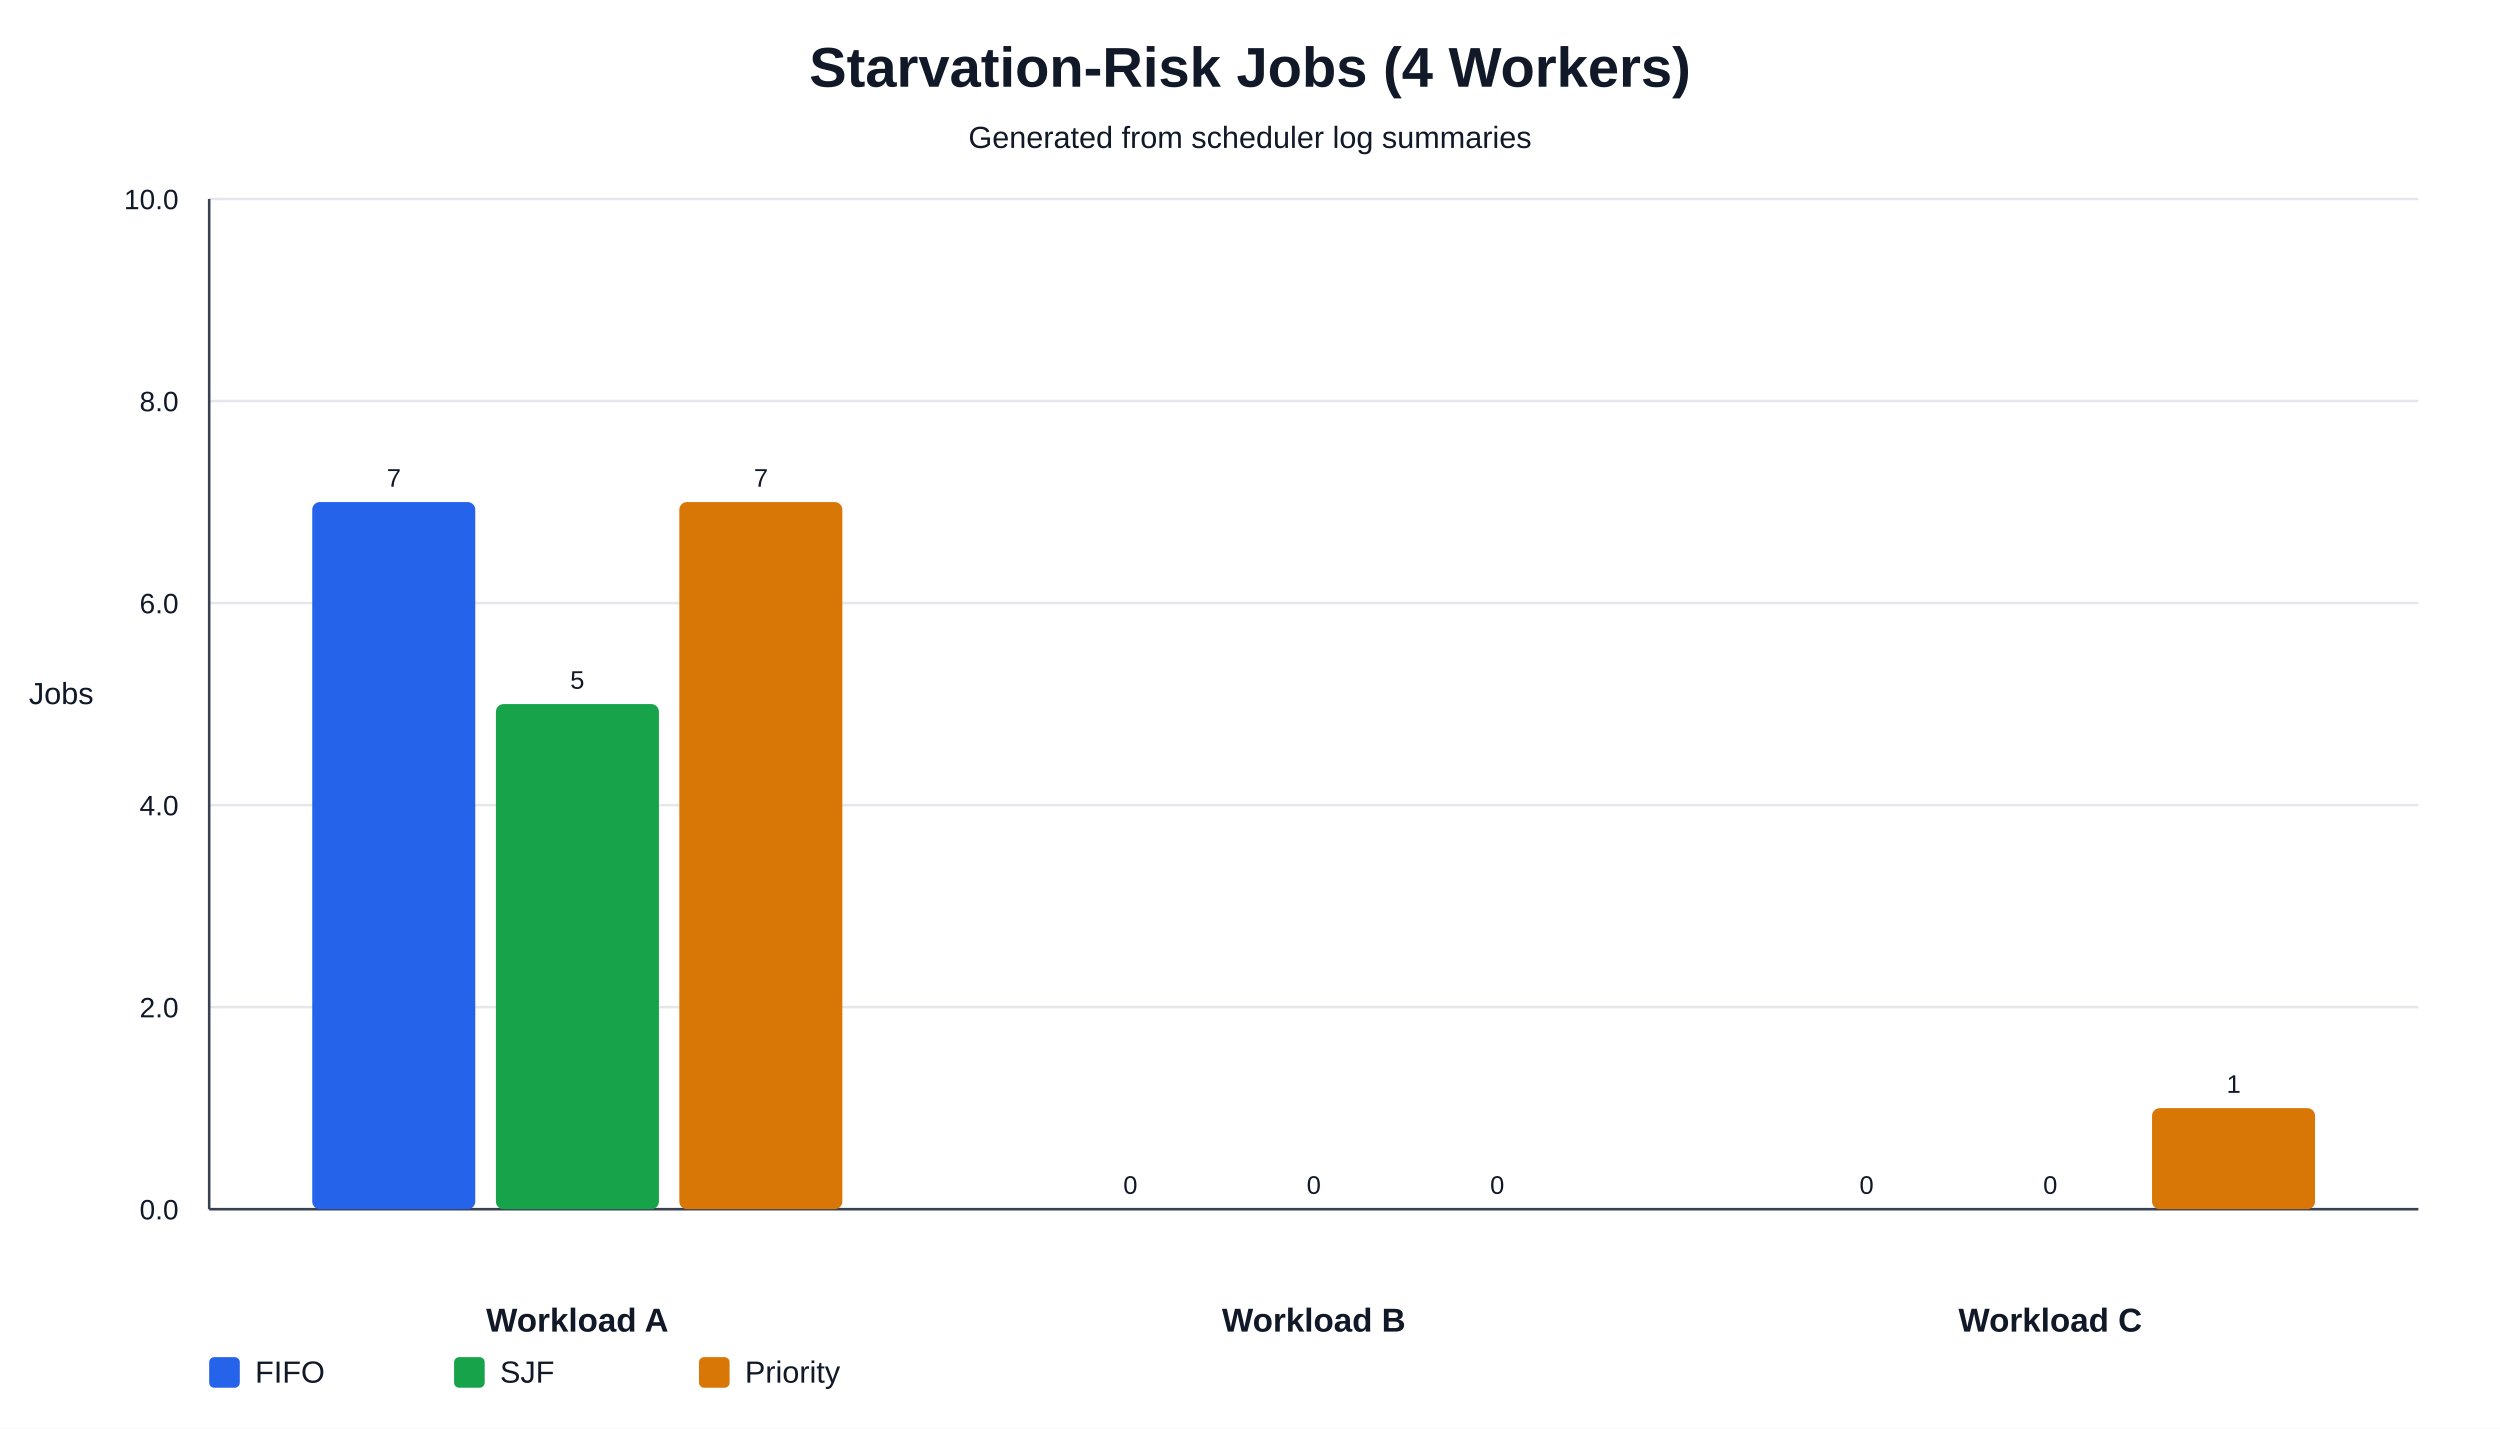
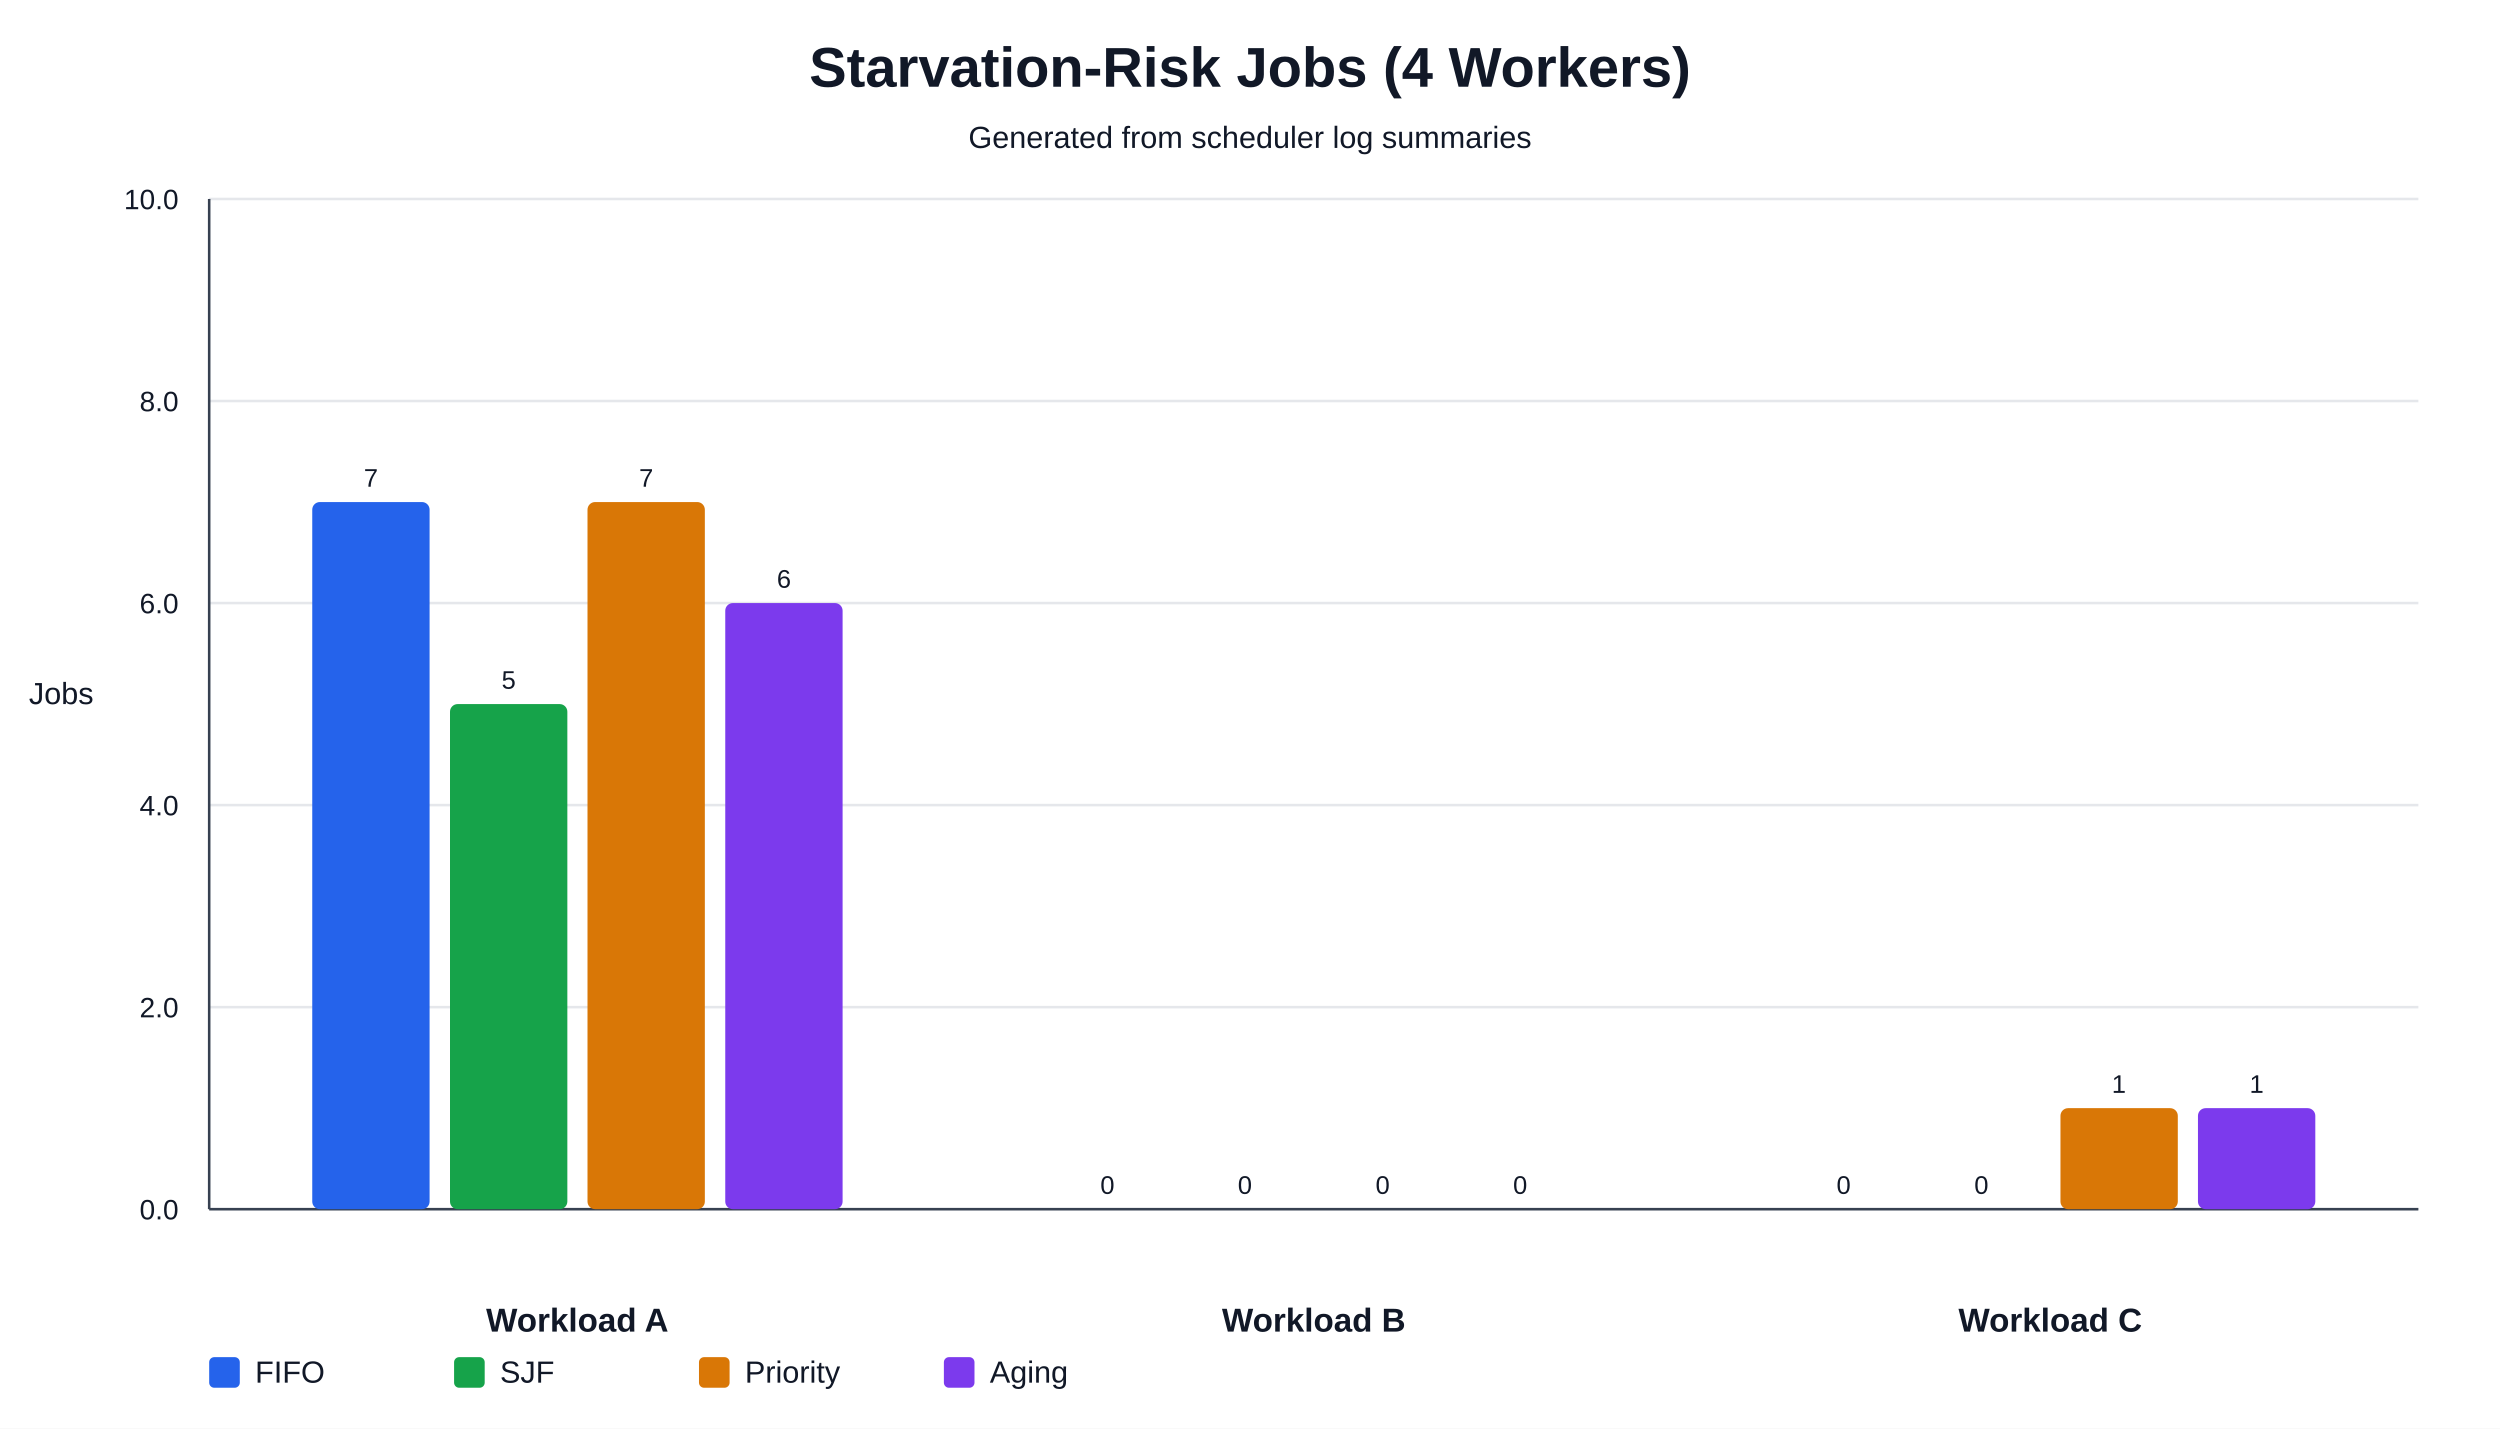
<svg xmlns="http://www.w3.org/2000/svg" width="980" height="560" viewBox="0 0 980 560">
  <rect width="100%" height="100%" fill="#ffffff" />
  <text x="490.0" y="34.0" font-family="Arial, sans-serif" font-size="22" font-weight="700" text-anchor="middle" fill="#111827">Starvation-Risk Jobs (4 Workers)</text>
  <text x="490.0" y="58.0" font-family="Arial, sans-serif" font-size="12" font-weight="400" text-anchor="middle" fill="#111827">Generated from scheduler log summaries</text>
  <line x1="82" y1="474.0" x2="948" y2="474.0" stroke="#e5e7eb" />
  <text x="70.0" y="478.0" font-family="Arial, sans-serif" font-size="11" font-weight="400" text-anchor="end" fill="#111827">0.0</text>
  <line x1="82" y1="394.8" x2="948" y2="394.8" stroke="#e5e7eb" />
  <text x="70.0" y="398.8" font-family="Arial, sans-serif" font-size="11" font-weight="400" text-anchor="end" fill="#111827">2.0</text>
  <line x1="82" y1="315.6" x2="948" y2="315.6" stroke="#e5e7eb" />
  <text x="70.0" y="319.6" font-family="Arial, sans-serif" font-size="11" font-weight="400" text-anchor="end" fill="#111827">4.0</text>
  <line x1="82" y1="236.4" x2="948" y2="236.4" stroke="#e5e7eb" />
  <text x="70.0" y="240.4" font-family="Arial, sans-serif" font-size="11" font-weight="400" text-anchor="end" fill="#111827">6.0</text>
  <line x1="82" y1="157.2" x2="948" y2="157.2" stroke="#e5e7eb" />
  <text x="70.0" y="161.2" font-family="Arial, sans-serif" font-size="11" font-weight="400" text-anchor="end" fill="#111827">8.0</text>
  <line x1="82" y1="78.0" x2="948" y2="78.0" stroke="#e5e7eb" />
  <text x="70.0" y="82.0" font-family="Arial, sans-serif" font-size="11" font-weight="400" text-anchor="end" fill="#111827">10.0</text>
  <line x1="82" y1="78" x2="82" y2="474" stroke="#374151" />
  <line x1="82" y1="474" x2="948" y2="474" stroke="#374151" />
  <text x="24.0" y="276.0" font-family="Arial, sans-serif" font-size="12" font-weight="400" text-anchor="middle" fill="#111827">Jobs</text>
  <text x="226.3" y="522.0" font-family="Arial, sans-serif" font-size="13" font-weight="700" text-anchor="middle" fill="#111827">Workload A</text>
-   <rect x="122.4" y="196.8" width="63.9" height="277.2" fill="#2563eb" rx="3" />
-   <text x="154.4" y="190.8" font-family="Arial, sans-serif" font-size="10" font-weight="400" text-anchor="middle" fill="#111827">7</text>
-   <rect x="194.4" y="276.0" width="63.9" height="198.0" fill="#16a34a" rx="3" />
-   <text x="226.3" y="270.0" font-family="Arial, sans-serif" font-size="10" font-weight="400" text-anchor="middle" fill="#111827">5</text>
-   <rect x="266.3" y="196.8" width="63.9" height="277.2" fill="#d97706" rx="3" />
-   <text x="298.3" y="190.8" font-family="Arial, sans-serif" font-size="10" font-weight="400" text-anchor="middle" fill="#111827">7</text>
+   <rect x="122.4" y="196.8" width="46.0" height="277.2" fill="#2563eb" rx="3" />
+   <text x="145.4" y="190.8" font-family="Arial, sans-serif" font-size="10" font-weight="400" text-anchor="middle" fill="#111827">7</text>
+   <rect x="176.4" y="276.0" width="46.0" height="198.0" fill="#16a34a" rx="3" />
+   <text x="199.4" y="270.0" font-family="Arial, sans-serif" font-size="10" font-weight="400" text-anchor="middle" fill="#111827">5</text>
+   <rect x="230.3" y="196.8" width="46.0" height="277.2" fill="#d97706" rx="3" />
+   <text x="253.3" y="190.8" font-family="Arial, sans-serif" font-size="10" font-weight="400" text-anchor="middle" fill="#111827">7</text>
+   <rect x="284.3" y="236.4" width="46.0" height="237.6" fill="#7c3aed" rx="3" />
+   <text x="307.3" y="230.4" font-family="Arial, sans-serif" font-size="10" font-weight="400" text-anchor="middle" fill="#111827">6</text>
  <text x="515.0" y="522.0" font-family="Arial, sans-serif" font-size="13" font-weight="700" text-anchor="middle" fill="#111827">Workload B</text>
-   <rect x="411.1" y="474.0" width="63.9" height="0.0" fill="#2563eb" rx="3" />
-   <text x="443.1" y="468.0" font-family="Arial, sans-serif" font-size="10" font-weight="400" text-anchor="middle" fill="#111827">0</text>
-   <rect x="483.0" y="474.0" width="63.9" height="0.0" fill="#16a34a" rx="3" />
-   <text x="515.0" y="468.0" font-family="Arial, sans-serif" font-size="10" font-weight="400" text-anchor="middle" fill="#111827">0</text>
-   <rect x="555.0" y="474.0" width="63.9" height="0.0" fill="#d97706" rx="3" />
-   <text x="586.9" y="468.0" font-family="Arial, sans-serif" font-size="10" font-weight="400" text-anchor="middle" fill="#111827">0</text>
+   <rect x="411.1" y="474.0" width="46.0" height="0.0" fill="#2563eb" rx="3" />
+   <text x="434.1" y="468.0" font-family="Arial, sans-serif" font-size="10" font-weight="400" text-anchor="middle" fill="#111827">0</text>
+   <rect x="465.0" y="474.0" width="46.0" height="0.0" fill="#16a34a" rx="3" />
+   <text x="488.0" y="468.0" font-family="Arial, sans-serif" font-size="10" font-weight="400" text-anchor="middle" fill="#111827">0</text>
+   <rect x="519.0" y="474.0" width="46.0" height="0.0" fill="#d97706" rx="3" />
+   <text x="542.0" y="468.0" font-family="Arial, sans-serif" font-size="10" font-weight="400" text-anchor="middle" fill="#111827">0</text>
+   <rect x="573.0" y="474.0" width="46.0" height="0.0" fill="#7c3aed" rx="3" />
+   <text x="595.9" y="468.0" font-family="Arial, sans-serif" font-size="10" font-weight="400" text-anchor="middle" fill="#111827">0</text>
  <text x="803.7" y="522.0" font-family="Arial, sans-serif" font-size="13" font-weight="700" text-anchor="middle" fill="#111827">Workload C</text>
-   <rect x="699.7" y="474.0" width="63.9" height="0.0" fill="#2563eb" rx="3" />
-   <text x="731.7" y="468.0" font-family="Arial, sans-serif" font-size="10" font-weight="400" text-anchor="middle" fill="#111827">0</text>
-   <rect x="771.7" y="474.0" width="63.9" height="0.0" fill="#16a34a" rx="3" />
-   <text x="803.7" y="468.0" font-family="Arial, sans-serif" font-size="10" font-weight="400" text-anchor="middle" fill="#111827">0</text>
-   <rect x="843.6" y="434.4" width="63.9" height="39.6" fill="#d97706" rx="3" />
-   <text x="875.6" y="428.4" font-family="Arial, sans-serif" font-size="10" font-weight="400" text-anchor="middle" fill="#111827">1</text>
+   <rect x="699.7" y="474.0" width="46.0" height="0.0" fill="#2563eb" rx="3" />
+   <text x="722.7" y="468.0" font-family="Arial, sans-serif" font-size="10" font-weight="400" text-anchor="middle" fill="#111827">0</text>
+   <rect x="753.7" y="474.0" width="46.0" height="0.0" fill="#16a34a" rx="3" />
+   <text x="776.7" y="468.0" font-family="Arial, sans-serif" font-size="10" font-weight="400" text-anchor="middle" fill="#111827">0</text>
+   <rect x="807.7" y="434.4" width="46.0" height="39.6" fill="#d97706" rx="3" />
+   <text x="830.6" y="428.4" font-family="Arial, sans-serif" font-size="10" font-weight="400" text-anchor="middle" fill="#111827">1</text>
+   <rect x="861.6" y="434.4" width="46.0" height="39.6" fill="#7c3aed" rx="3" />
+   <text x="884.6" y="428.4" font-family="Arial, sans-serif" font-size="10" font-weight="400" text-anchor="middle" fill="#111827">1</text>
  <rect x="82" y="532" width="12" height="12" fill="#2563eb" rx="2" />
  <text x="100.0" y="542.0" font-family="Arial, sans-serif" font-size="12" font-weight="400" text-anchor="start" fill="#111827">FIFO</text>
  <rect x="178" y="532" width="12" height="12" fill="#16a34a" rx="2" />
  <text x="196.0" y="542.0" font-family="Arial, sans-serif" font-size="12" font-weight="400" text-anchor="start" fill="#111827">SJF</text>
  <rect x="274" y="532" width="12" height="12" fill="#d97706" rx="2" />
  <text x="292.0" y="542.0" font-family="Arial, sans-serif" font-size="12" font-weight="400" text-anchor="start" fill="#111827">Priority</text>
+   <rect x="370" y="532" width="12" height="12" fill="#7c3aed" rx="2" />
+   <text x="388.0" y="542.0" font-family="Arial, sans-serif" font-size="12" font-weight="400" text-anchor="start" fill="#111827">Aging</text>
</svg>
